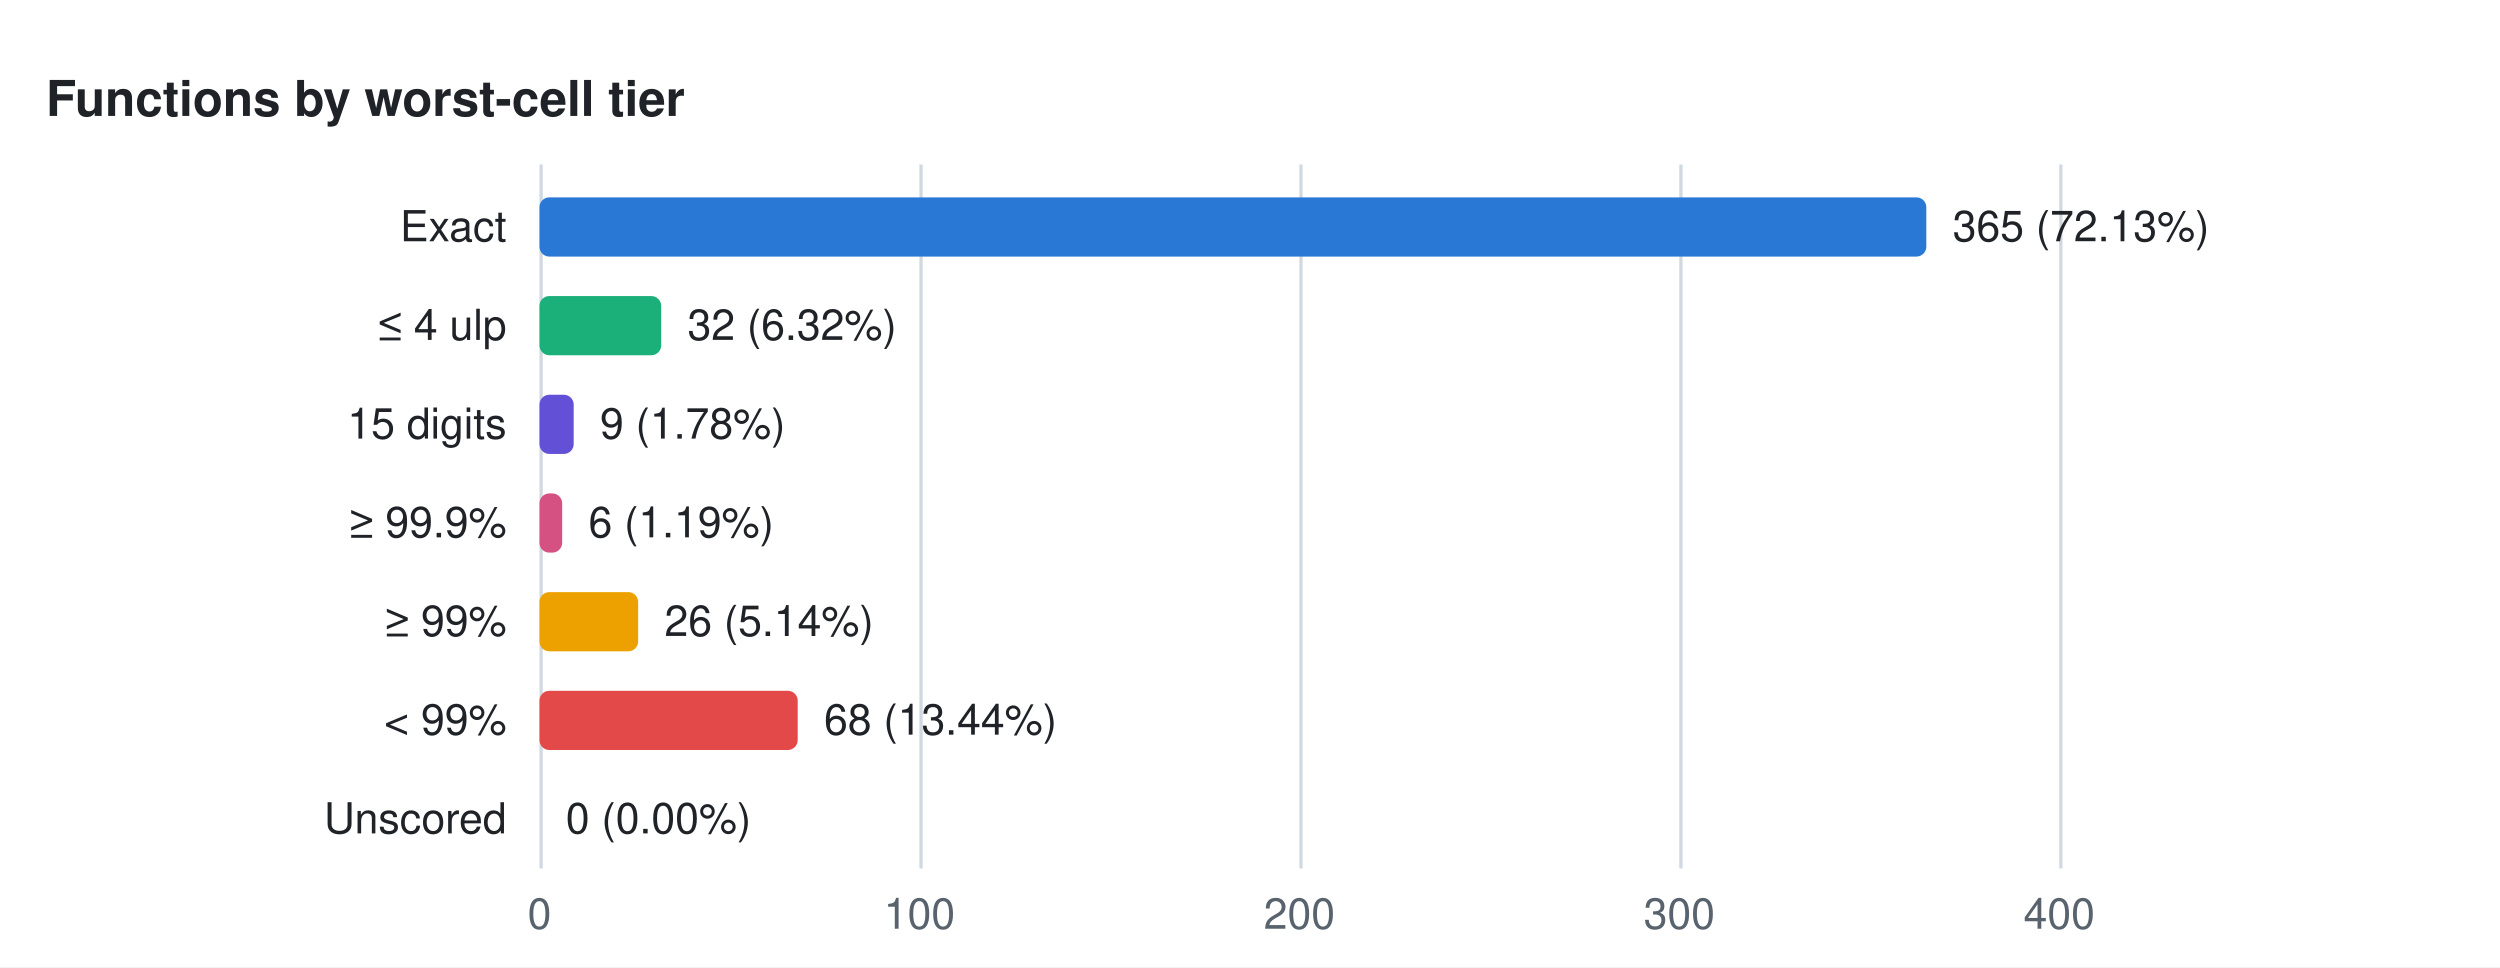
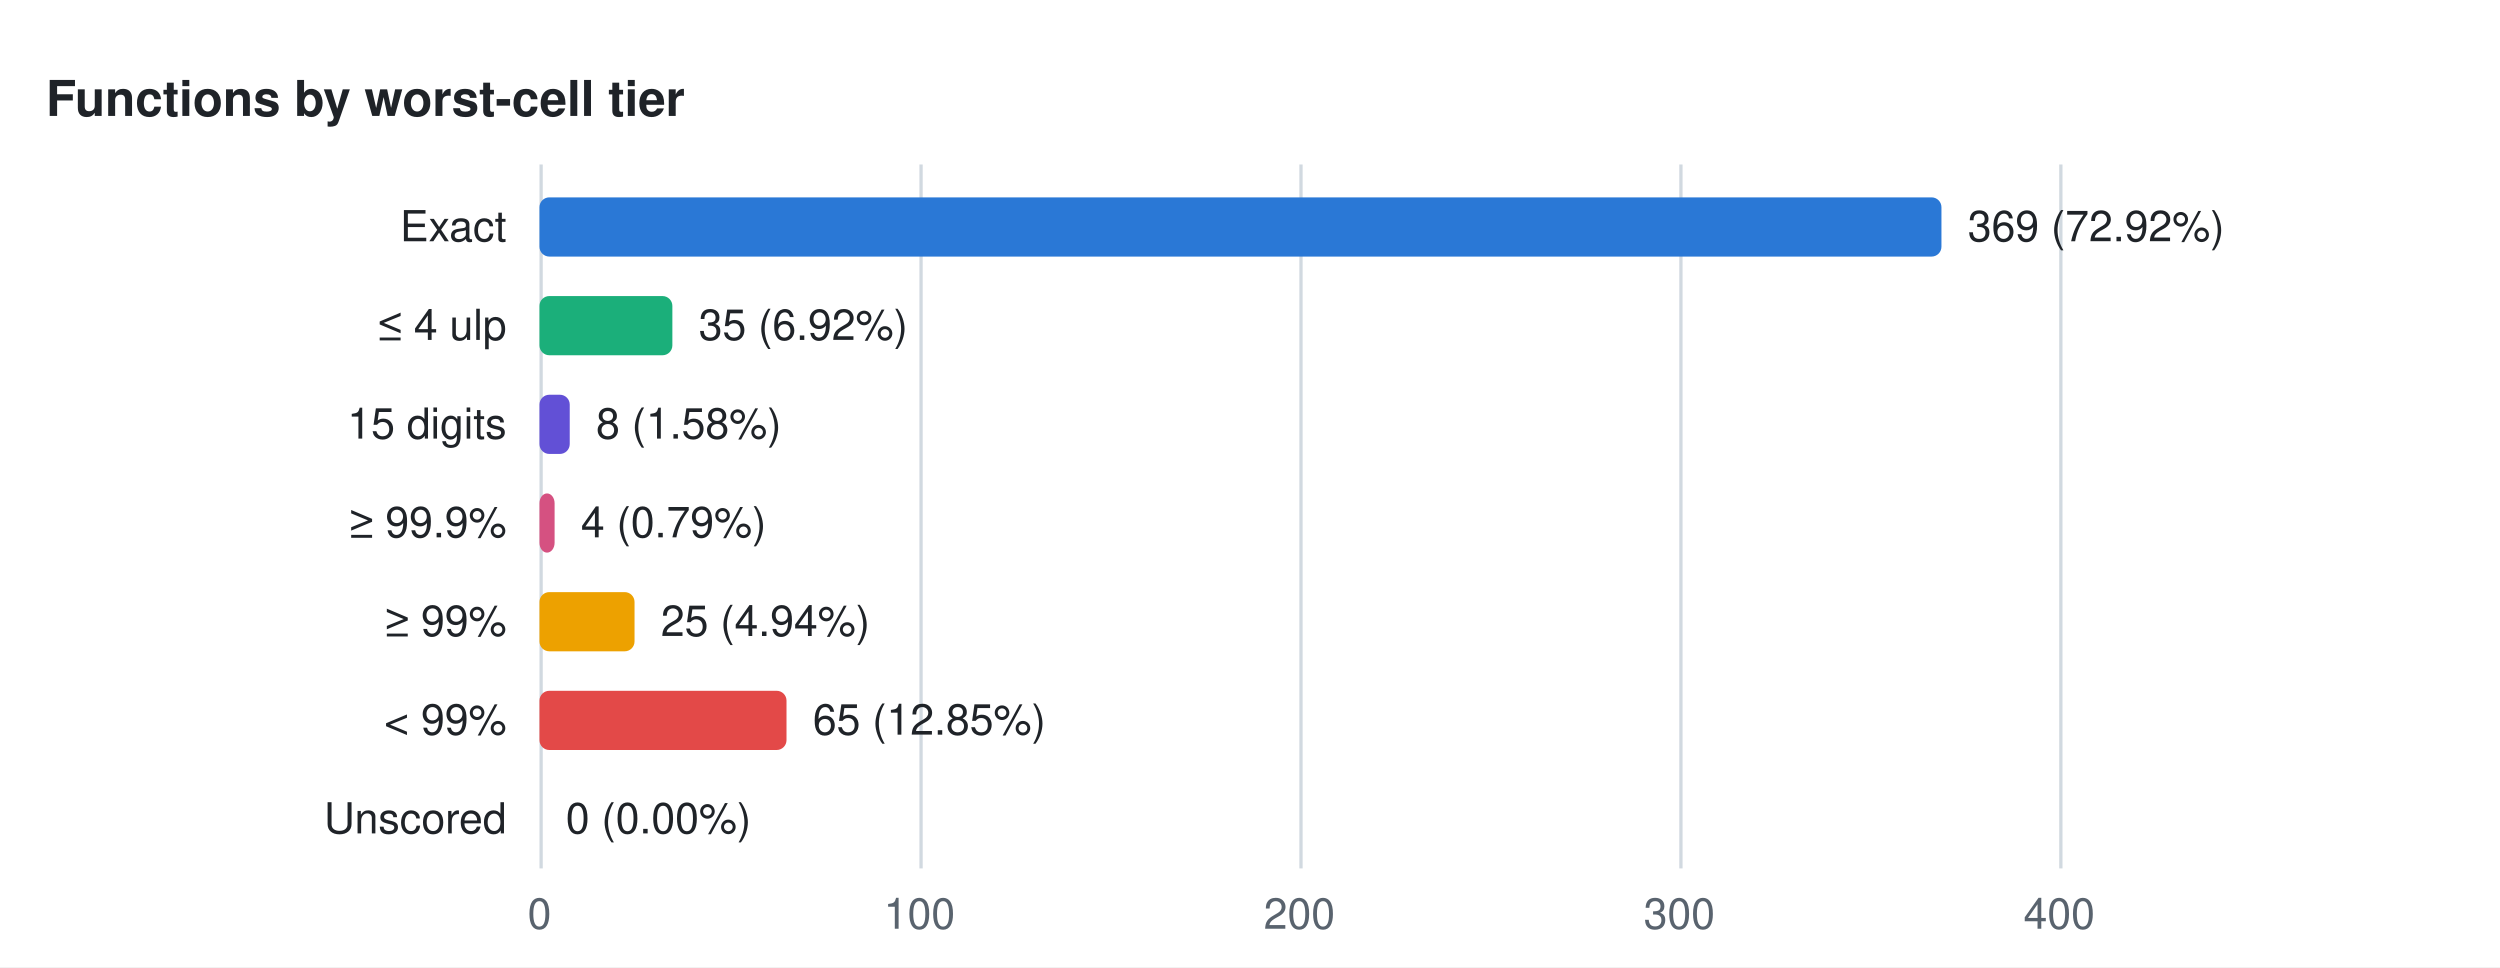
<svg xmlns="http://www.w3.org/2000/svg" width="760" height="294" viewBox="0 0 760 294" role="img" aria-labelledby="t d">
  <style>text{font-family:system-ui,-apple-system,'Segoe UI',Helvetica,Arial,sans-serif;font-size:13px}.title{font-size:15px;font-weight:600}.num{font-variant-numeric:tabular-nums}.bg{fill:#ffffff}.ink{fill:#1f2328}.muted{fill:#59636e}.grid{fill:#d1d9e0}.b-exact{fill:#2a78d6}.b-ulp4{fill:#1baf7a}.b-digits15{fill:#6250d6}.b-rate999{fill:#d55181}.b-rate99{fill:#eda100}.b-below99{fill:#e34948}.b-unscored{fill:#4b5563}.in-exact{fill:#000000}.in-ulp4{fill:#000000}.in-digits15{fill:#ffffff}.in-rate999{fill:#000000}.in-rate99{fill:#000000}.in-below99{fill:#000000}.in-unscored{fill:#ffffff}@media (prefers-color-scheme: dark){.bg{fill:#0d1117}.ink{fill:#f0f6fc}.muted{fill:#9198a1}.grid{fill:#3d444d}.b-exact{fill:#3987e5}.b-ulp4{fill:#199e70}.b-digits15{fill:#9085e9}.b-rate999{fill:#d55181}.b-rate99{fill:#c98500}.b-below99{fill:#d03f3f}.b-unscored{fill:#9ca3af}.in-exact{fill:#000000}.in-ulp4{fill:#000000}.in-digits15{fill:#000000}.in-rate999{fill:#000000}.in-rate99{fill:#000000}.in-below99{fill:#ffffff}.in-unscored{fill:#000000}}</style>
  <rect class="bg" fill="#ffffff" x="0" y="0" width="760" height="294" />
  <g transform="translate(14,14)">
    <text x="0.0" y="16.0" class="ink title" fill="#1f2328" text-anchor="start" dominant-baseline="middle">Functions by worst-cell tier</text>
    <rect class="grid" fill="#d1d9e0" x="150.0" y="36" width="1" height="214" />
    <text x="150.0" y="264.0" class="muted num" fill="#59636e" text-anchor="middle" dominant-baseline="middle">0</text>
    <rect class="grid" fill="#d1d9e0" x="265.5" y="36" width="1" height="214" />
    <text x="265.5" y="264.0" class="muted num" fill="#59636e" text-anchor="middle" dominant-baseline="middle">100</text>
    <rect class="grid" fill="#d1d9e0" x="381.0" y="36" width="1" height="214" />
    <text x="381.0" y="264.0" class="muted num" fill="#59636e" text-anchor="middle" dominant-baseline="middle">200</text>
    <rect class="grid" fill="#d1d9e0" x="496.5" y="36" width="1" height="214" />
    <text x="496.5" y="264.0" class="muted num" fill="#59636e" text-anchor="middle" dominant-baseline="middle">300</text>
    <rect class="grid" fill="#d1d9e0" x="612.0" y="36" width="1" height="214" />
    <text x="612.0" y="264.0" class="muted num" fill="#59636e" text-anchor="middle" dominant-baseline="middle">400</text>
    <text x="140.0" y="55.0" class="ink" fill="#1f2328" text-anchor="end" dominant-baseline="middle">Exact</text>
-     <rect class="b-exact" fill="#2a78d6" x="150.0" y="46.0" width="421.6" height="18" rx="3" />
-     <text x="579.6" y="55.0" class="ink num" fill="#1f2328" text-anchor="start" dominant-baseline="middle">365 (72.13%)</text>
+     <rect class="b-exact" fill="#2a78d6" x="150.0" y="46.0" width="426.2" height="18" rx="3" />
+     <text x="584.2" y="55.0" class="ink num" fill="#1f2328" text-anchor="start" dominant-baseline="middle">369 (72.92%)</text>
    <text x="140.0" y="85.0" class="ink" fill="#1f2328" text-anchor="end" dominant-baseline="middle">≤ 4 ulp</text>
-     <rect class="b-ulp4" fill="#1baf7a" x="150.0" y="76.0" width="37.0" height="18" rx="3" />
-     <text x="195.0" y="85.0" class="ink num" fill="#1f2328" text-anchor="start" dominant-baseline="middle">32 (6.32%)</text>
+     <rect class="b-ulp4" fill="#1baf7a" x="150.0" y="76.0" width="40.4" height="18" rx="3" />
+     <text x="198.4" y="85.0" class="ink num" fill="#1f2328" text-anchor="start" dominant-baseline="middle">35 (6.92%)</text>
    <text x="140.0" y="115.0" class="ink" fill="#1f2328" text-anchor="end" dominant-baseline="middle">15 digits</text>
-     <rect class="b-digits15" fill="#6250d6" x="150.0" y="106.0" width="10.4" height="18" rx="3" />
-     <text x="168.4" y="115.0" class="ink num" fill="#1f2328" text-anchor="start" dominant-baseline="middle">9 (1.78%)</text>
+     <rect class="b-digits15" fill="#6250d6" x="150.0" y="106.0" width="9.2" height="18" rx="3" />
+     <text x="167.2" y="115.0" class="ink num" fill="#1f2328" text-anchor="start" dominant-baseline="middle">8 (1.58%)</text>
    <text x="140.0" y="145.0" class="ink" fill="#1f2328" text-anchor="end" dominant-baseline="middle">≥ 99.9%</text>
-     <rect class="b-rate999" fill="#d55181" x="150.0" y="136.0" width="6.9" height="18" rx="3" />
-     <text x="164.9" y="145.0" class="ink num" fill="#1f2328" text-anchor="start" dominant-baseline="middle">6 (1.19%)</text>
+     <rect class="b-rate999" fill="#d55181" x="150.0" y="136.0" width="4.6" height="18" rx="3" />
+     <text x="162.6" y="145.0" class="ink num" fill="#1f2328" text-anchor="start" dominant-baseline="middle">4 (0.79%)</text>
    <text x="140.0" y="175.0" class="ink" fill="#1f2328" text-anchor="end" dominant-baseline="middle">≥ 99%</text>
-     <rect class="b-rate99" fill="#eda100" x="150.0" y="166.0" width="30.0" height="18" rx="3" />
-     <text x="188.0" y="175.0" class="ink num" fill="#1f2328" text-anchor="start" dominant-baseline="middle">26 (5.14%)</text>
+     <rect class="b-rate99" fill="#eda100" x="150.0" y="166.0" width="28.9" height="18" rx="3" />
+     <text x="186.9" y="175.0" class="ink num" fill="#1f2328" text-anchor="start" dominant-baseline="middle">25 (4.94%)</text>
    <text x="140.0" y="205.0" class="ink" fill="#1f2328" text-anchor="end" dominant-baseline="middle">&lt; 99%</text>
-     <rect class="b-below99" fill="#e34948" x="150.0" y="196.0" width="78.5" height="18" rx="3" />
-     <text x="236.5" y="205.0" class="ink num" fill="#1f2328" text-anchor="start" dominant-baseline="middle">68 (13.44%)</text>
+     <rect class="b-below99" fill="#e34948" x="150.0" y="196.0" width="75.1" height="18" rx="3" />
+     <text x="233.1" y="205.0" class="ink num" fill="#1f2328" text-anchor="start" dominant-baseline="middle">65 (12.85%)</text>
    <text x="140.0" y="235.0" class="ink" fill="#1f2328" text-anchor="end" dominant-baseline="middle">Unscored</text>
    <text x="158.0" y="235.0" class="ink num" fill="#1f2328" text-anchor="start" dominant-baseline="middle">0 (0.00%)</text>
  </g>
</svg>
